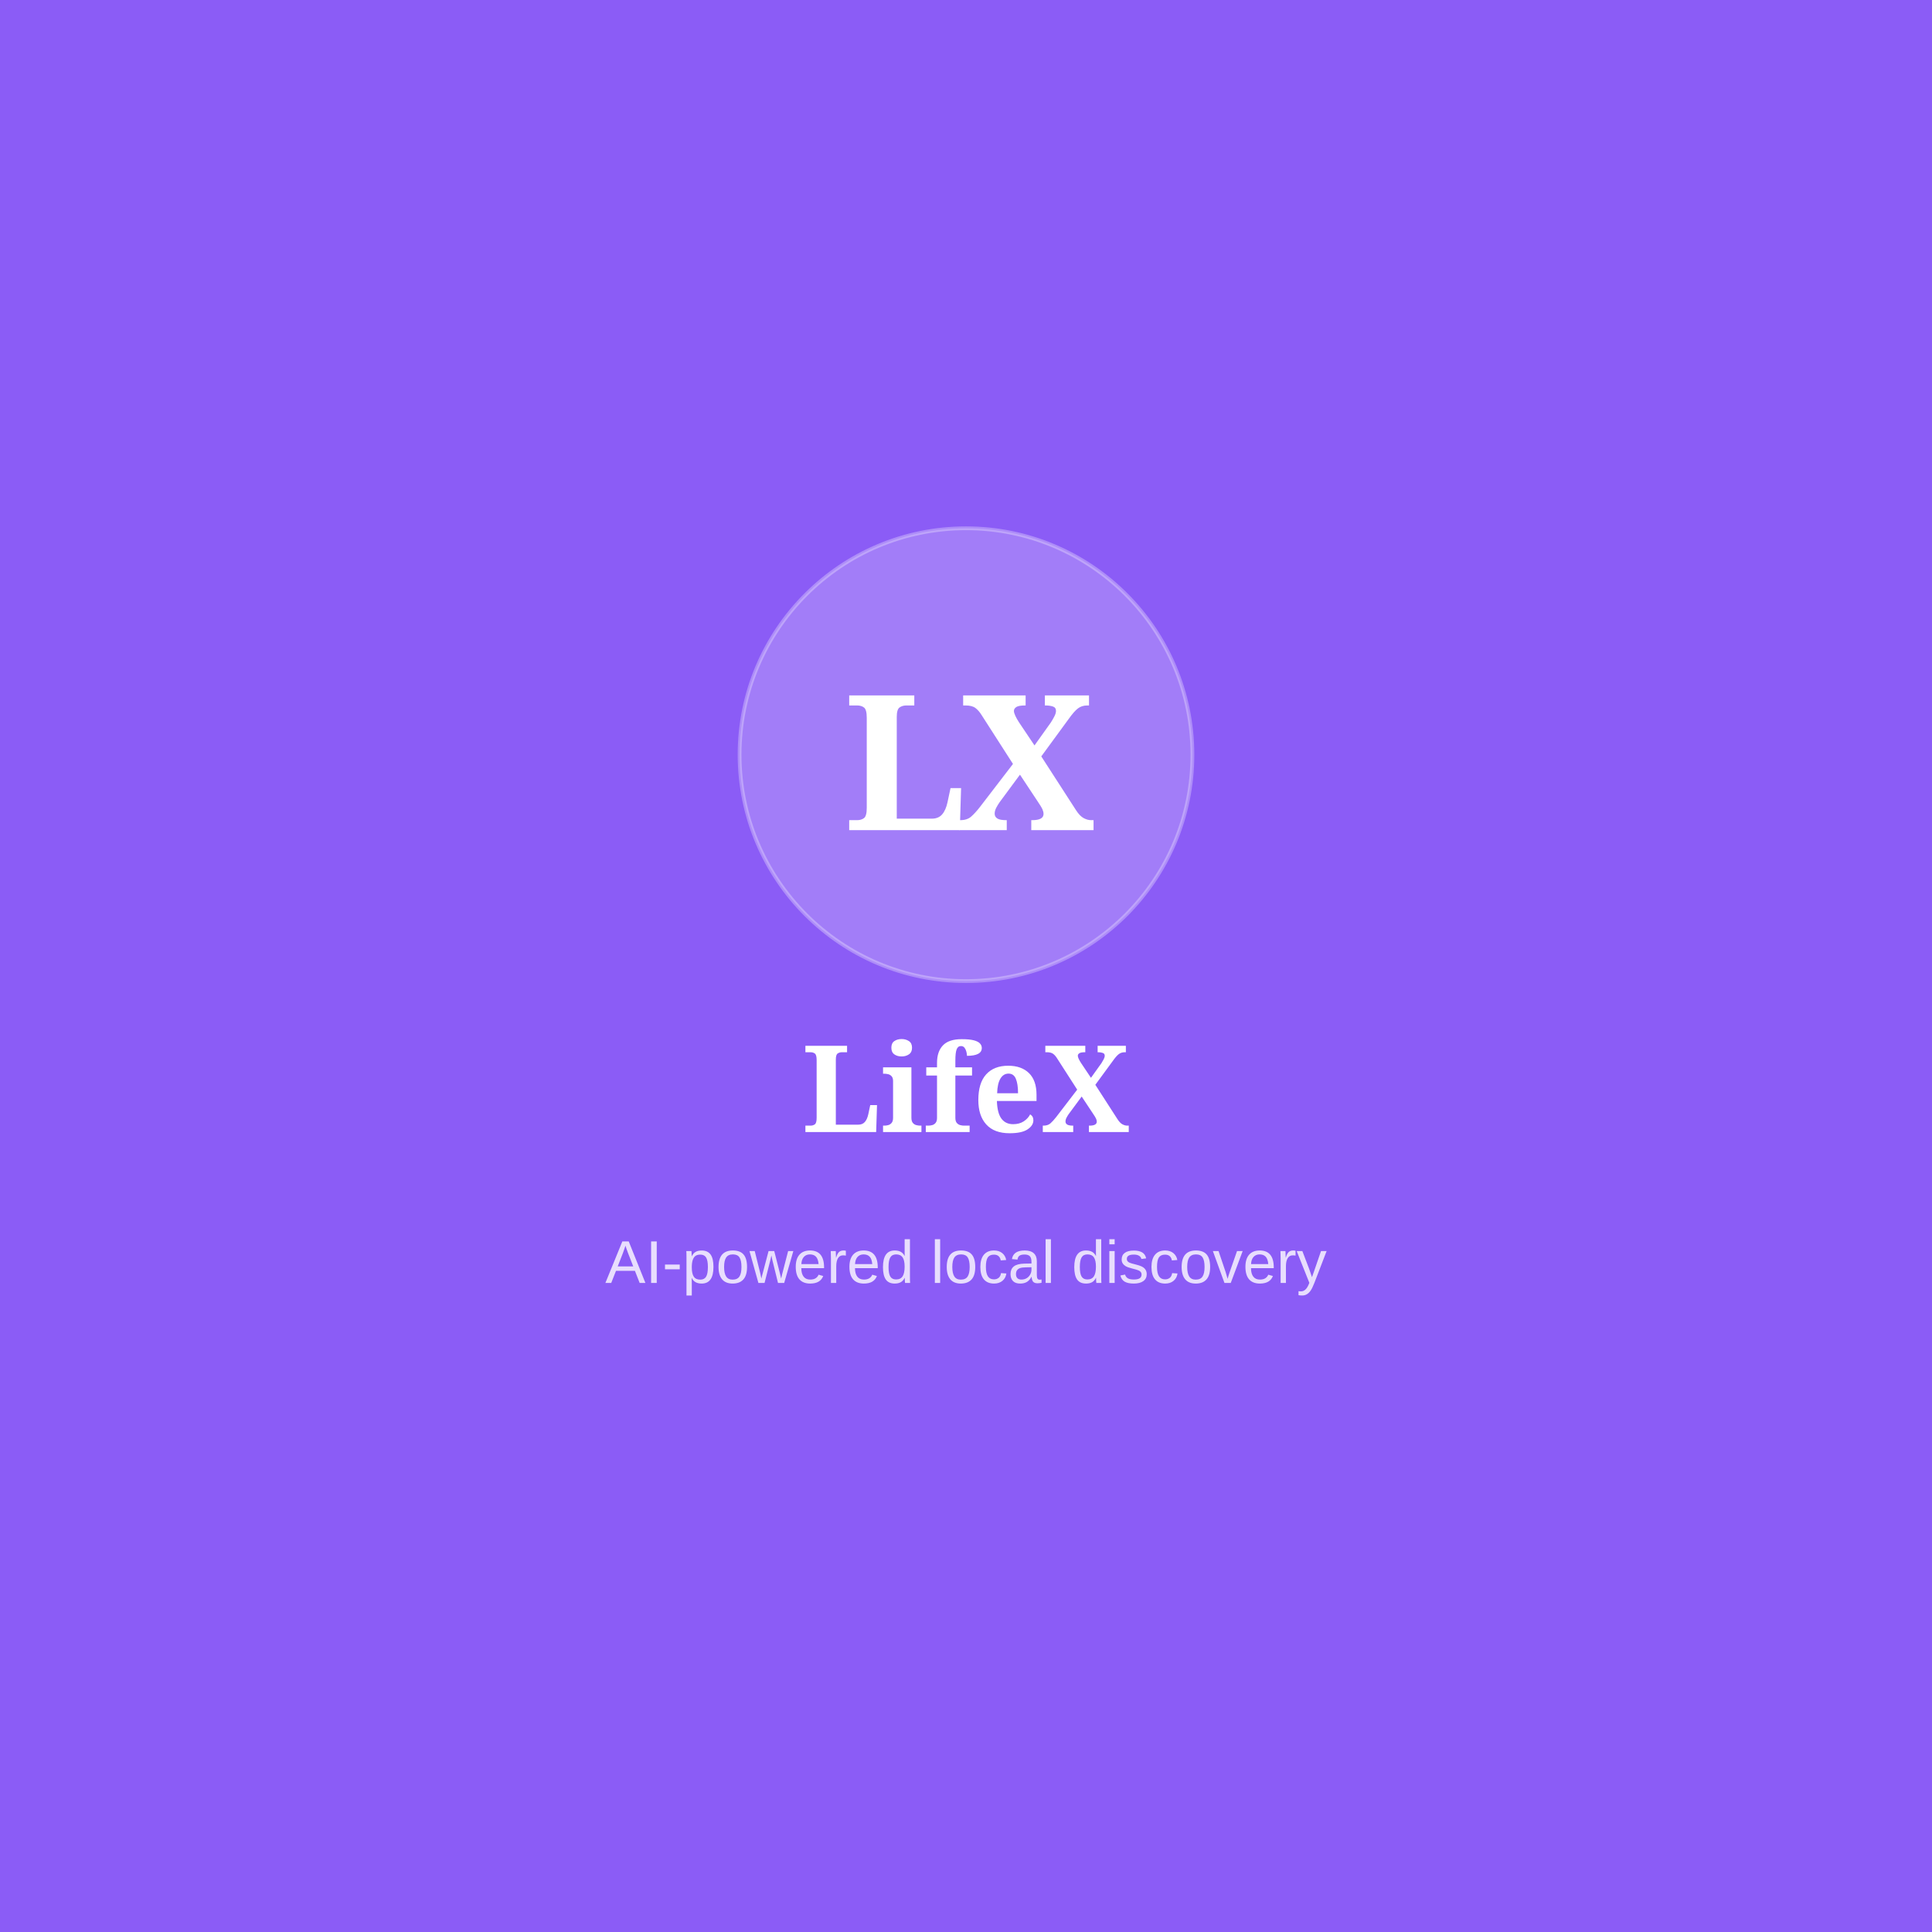
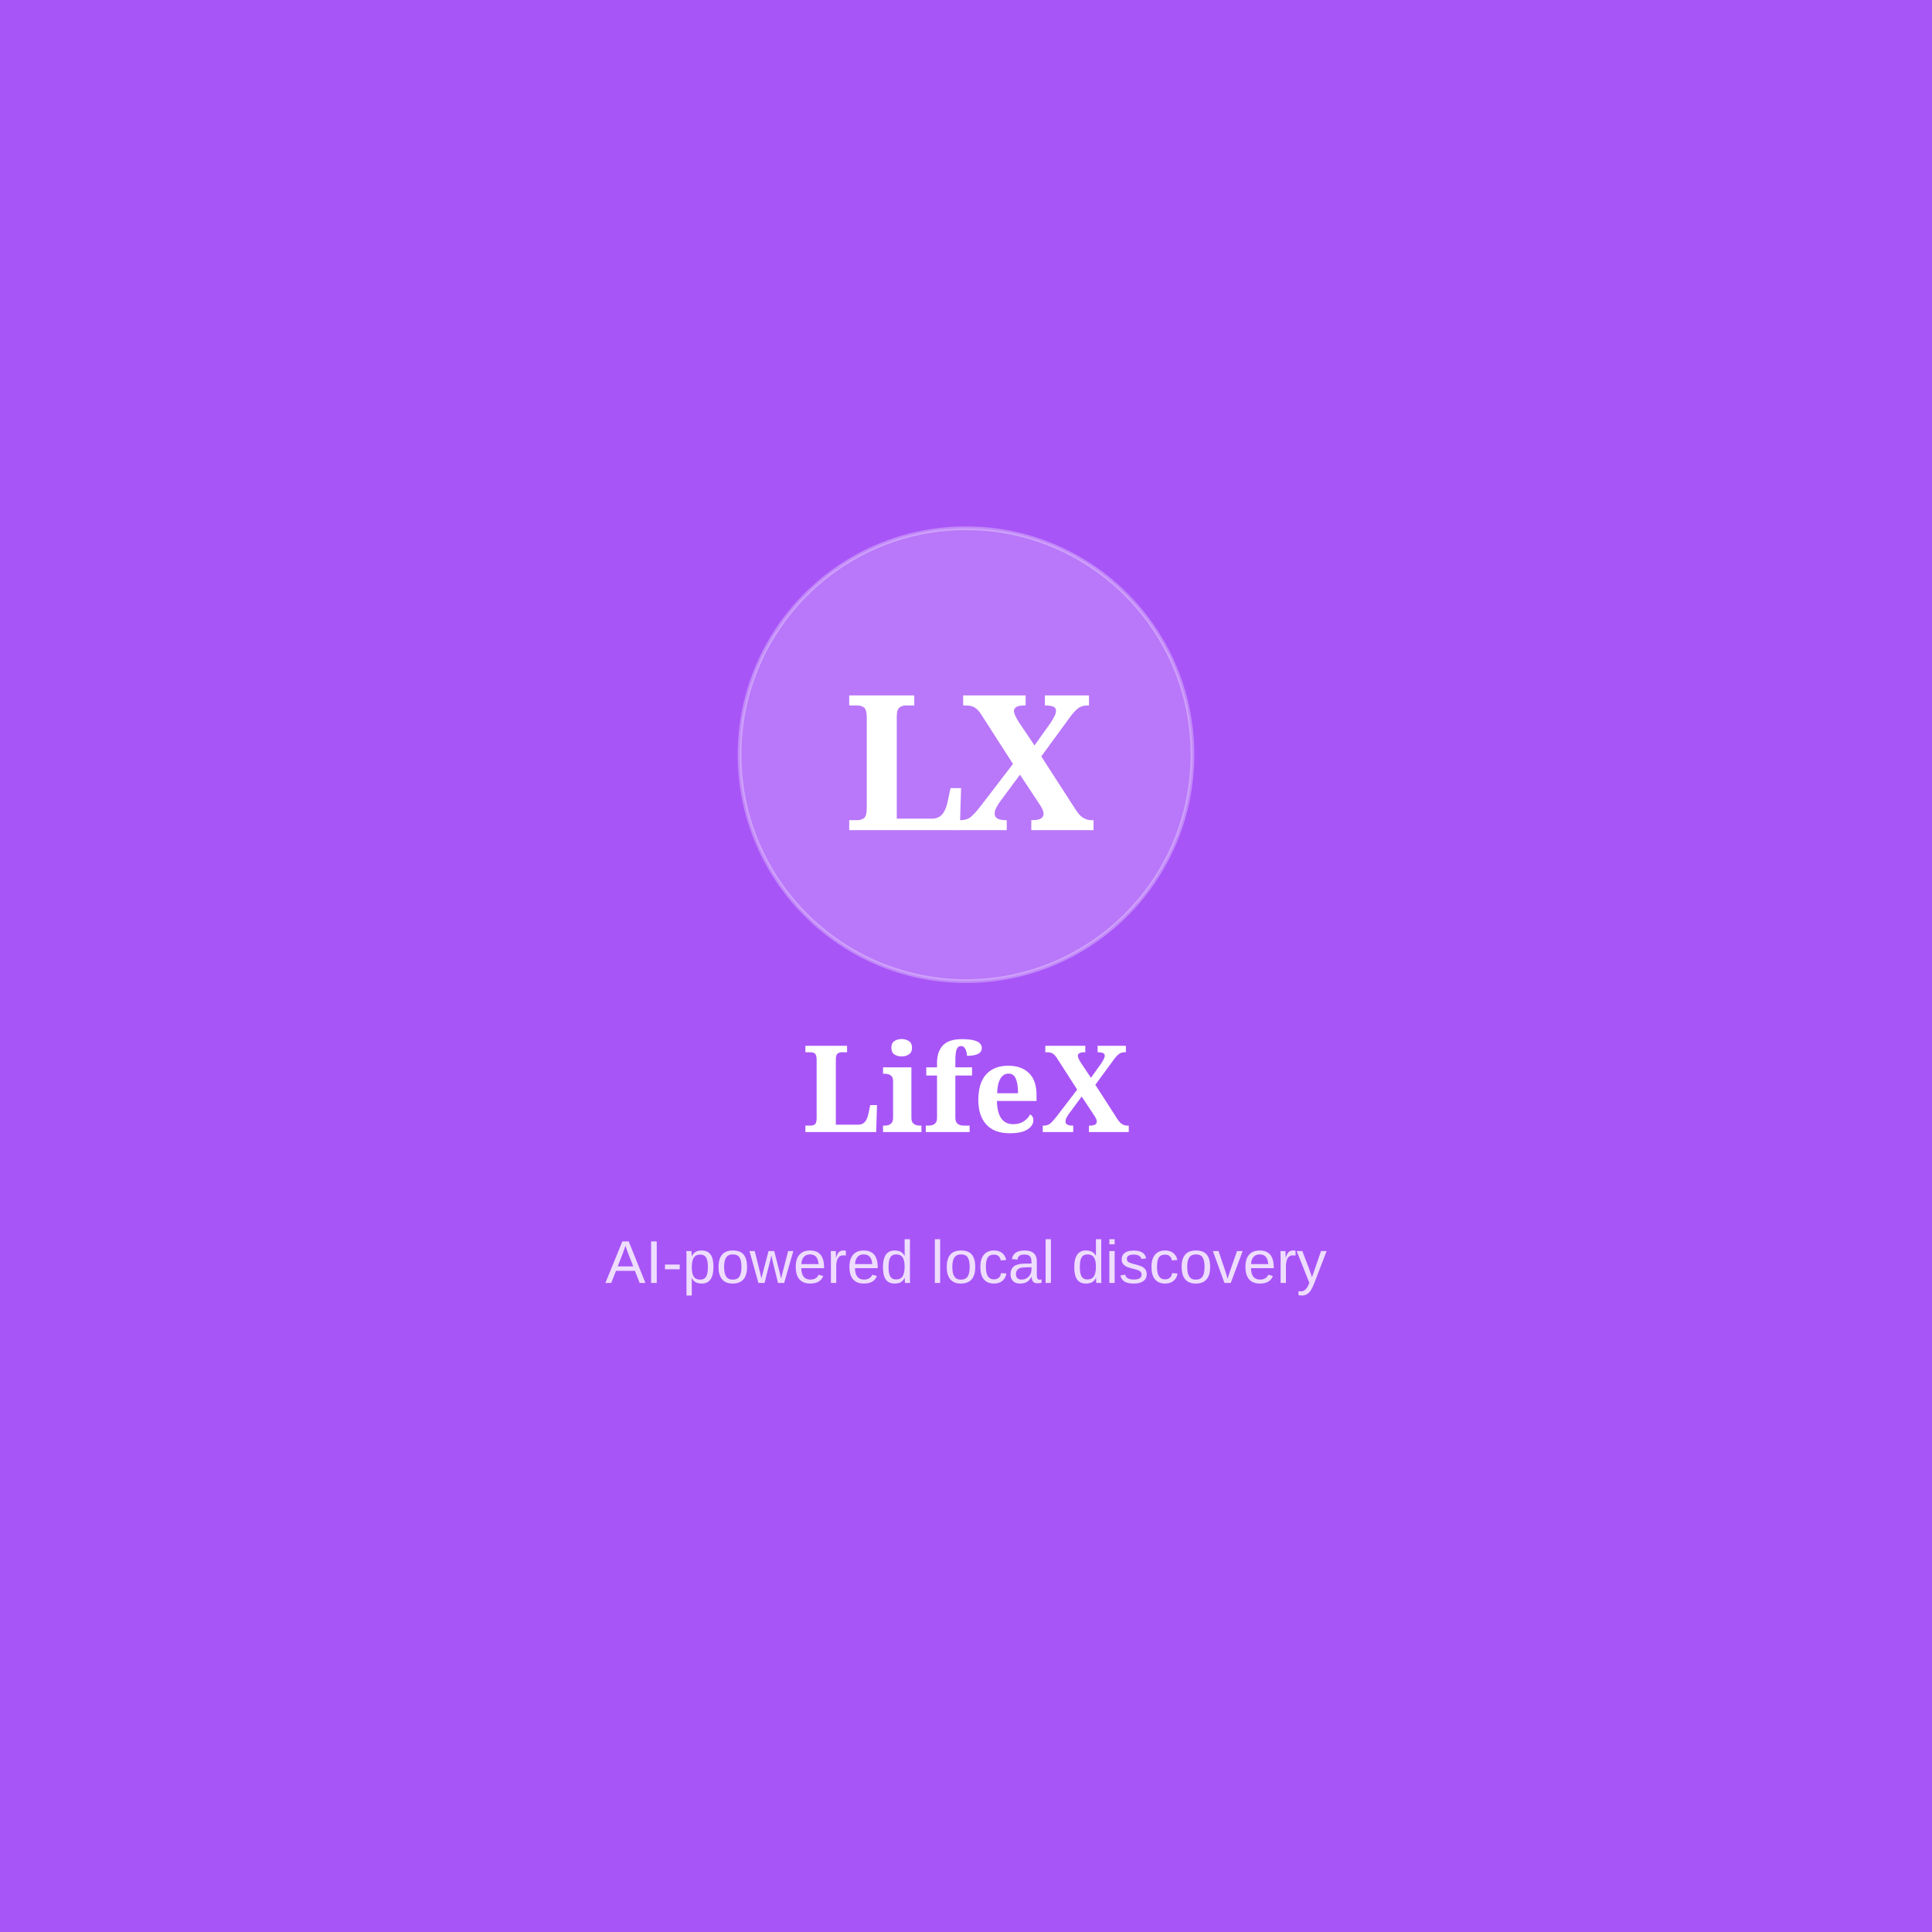
<svg xmlns="http://www.w3.org/2000/svg" width="1024" height="1024" viewBox="0 0 1024 1024">
  <defs>
  </defs>
-   <rect width="1024" height="1024" fill="#8B5CF6" />
+   <rect width="1024" height="1024" fill="#a855f7" />
  <circle cx="512" cy="400" r="120" fill="rgba(255, 255, 255, 0.2)" stroke="rgba(255, 255, 255, 0.3)" stroke-width="2" />
  <text x="480" y="440" font-family="Playfair Display, Georgia, serif" font-size="100" font-weight="600" fill="#FFFFFF" text-anchor="middle">L</text>
  <text x="544" y="440" font-family="Playfair Display, Georgia, serif" font-size="100" font-weight="900" fill="#FFFFFF" text-anchor="middle">X</text>
  <text x="512" y="600" font-family="Playfair Display, Georgia, serif" font-size="64" font-weight="700" fill="#FFFFFF" text-anchor="middle">LifeX</text>
  <text x="512" y="680" font-family="Arial, sans-serif" font-size="32" font-weight="400" fill="rgba(255, 255, 255, 0.8)" text-anchor="middle">AI-powered local discovery</text>
</svg>
